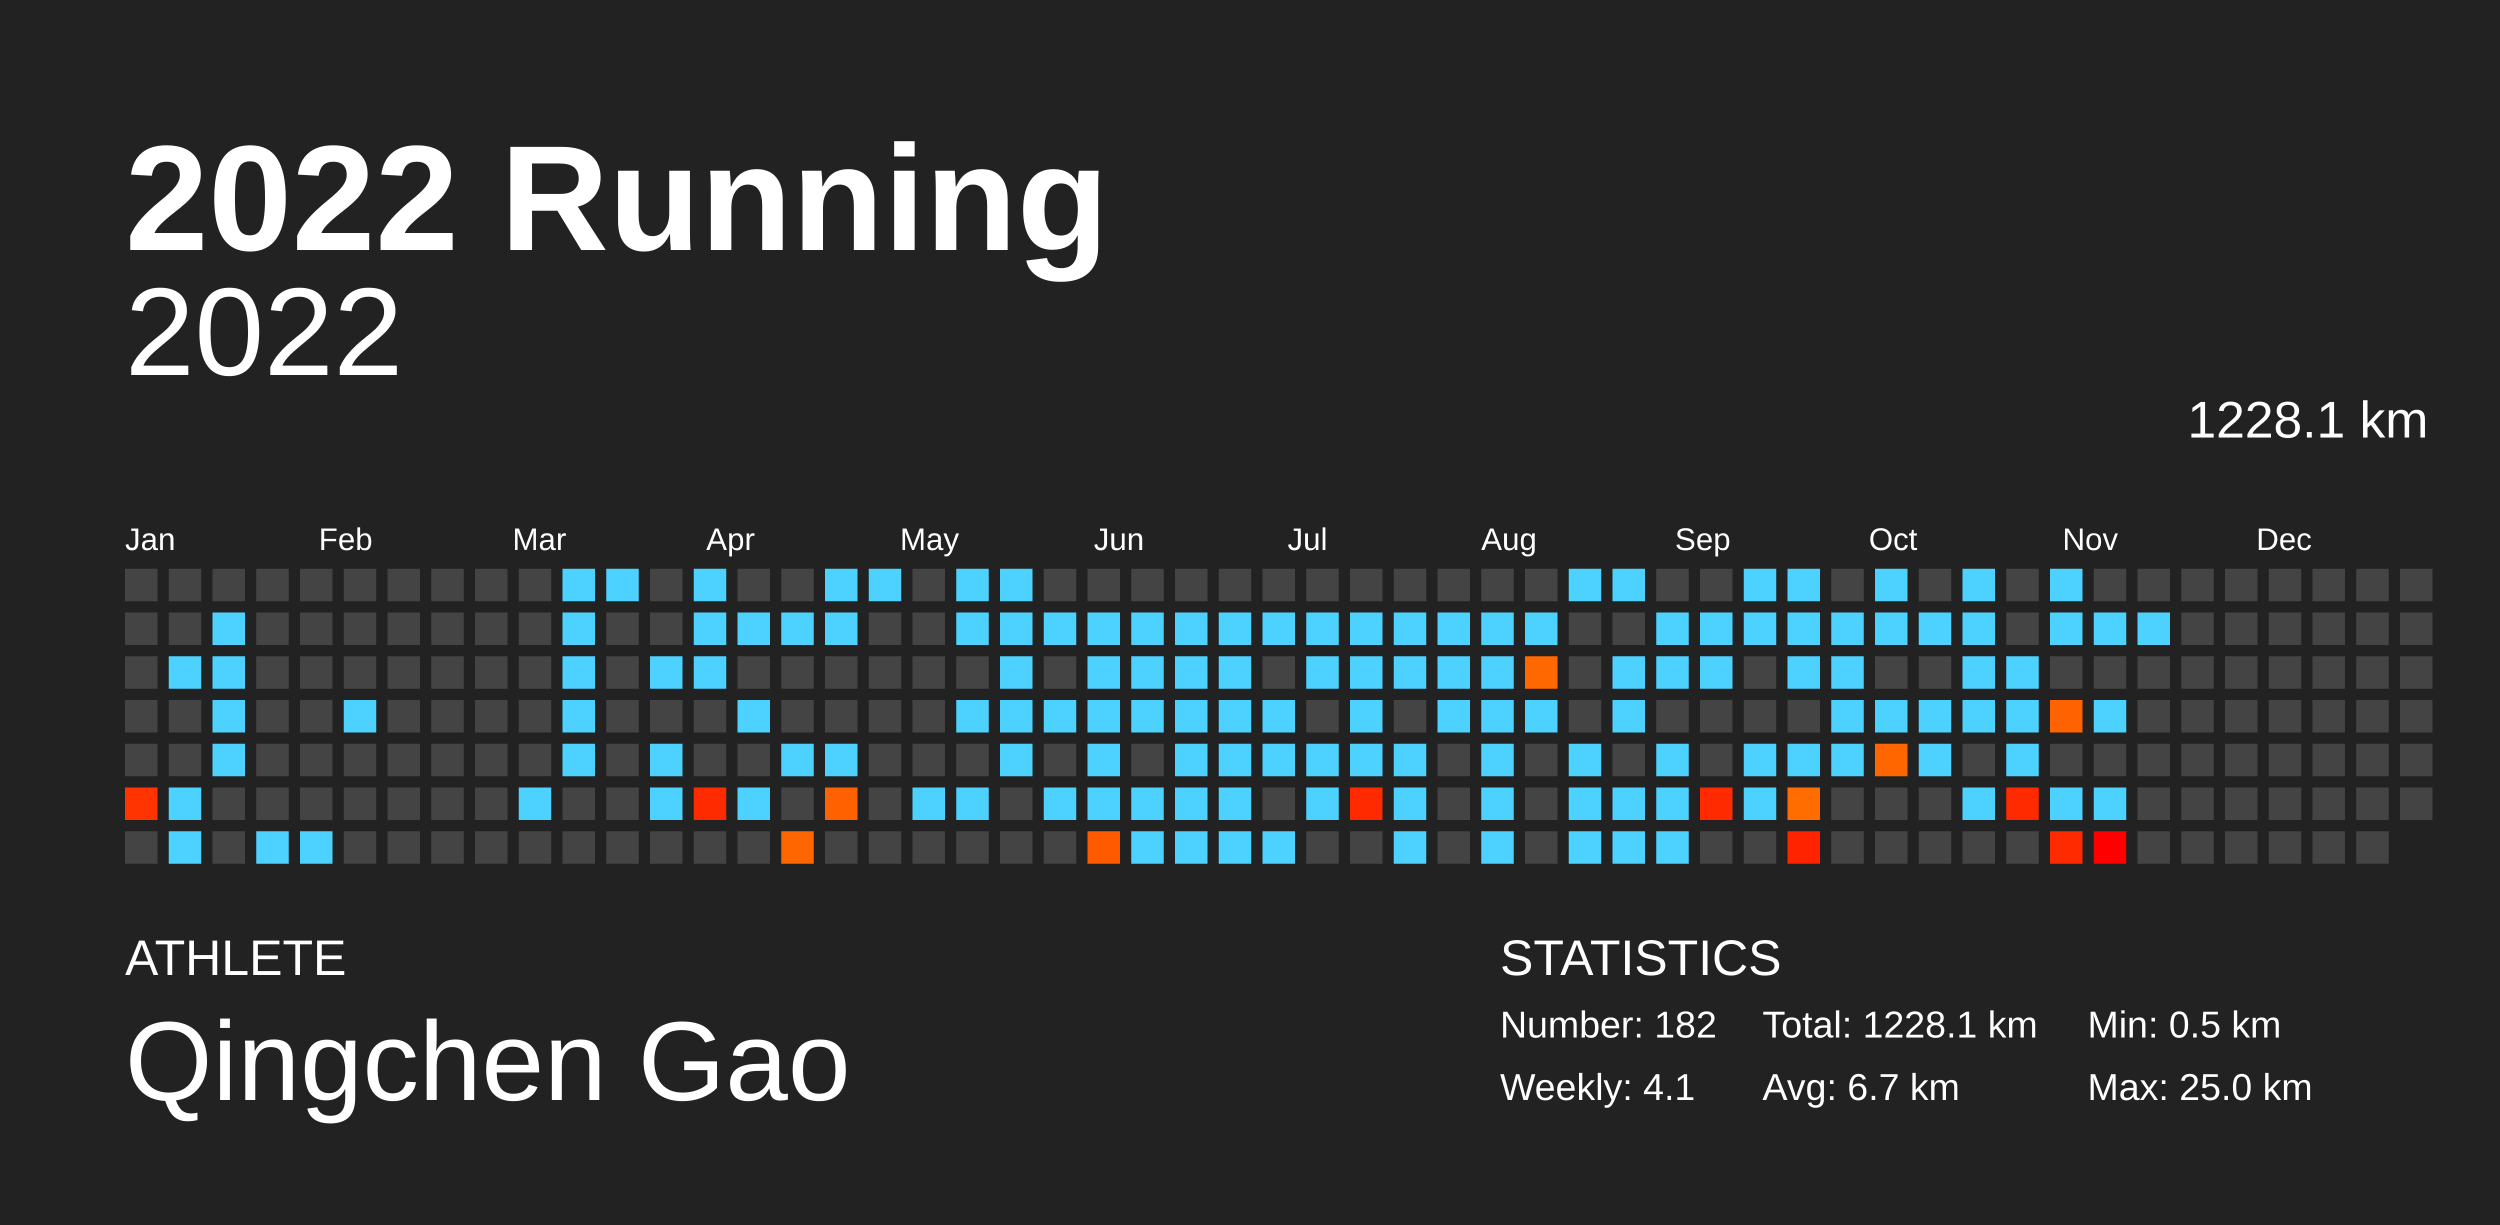
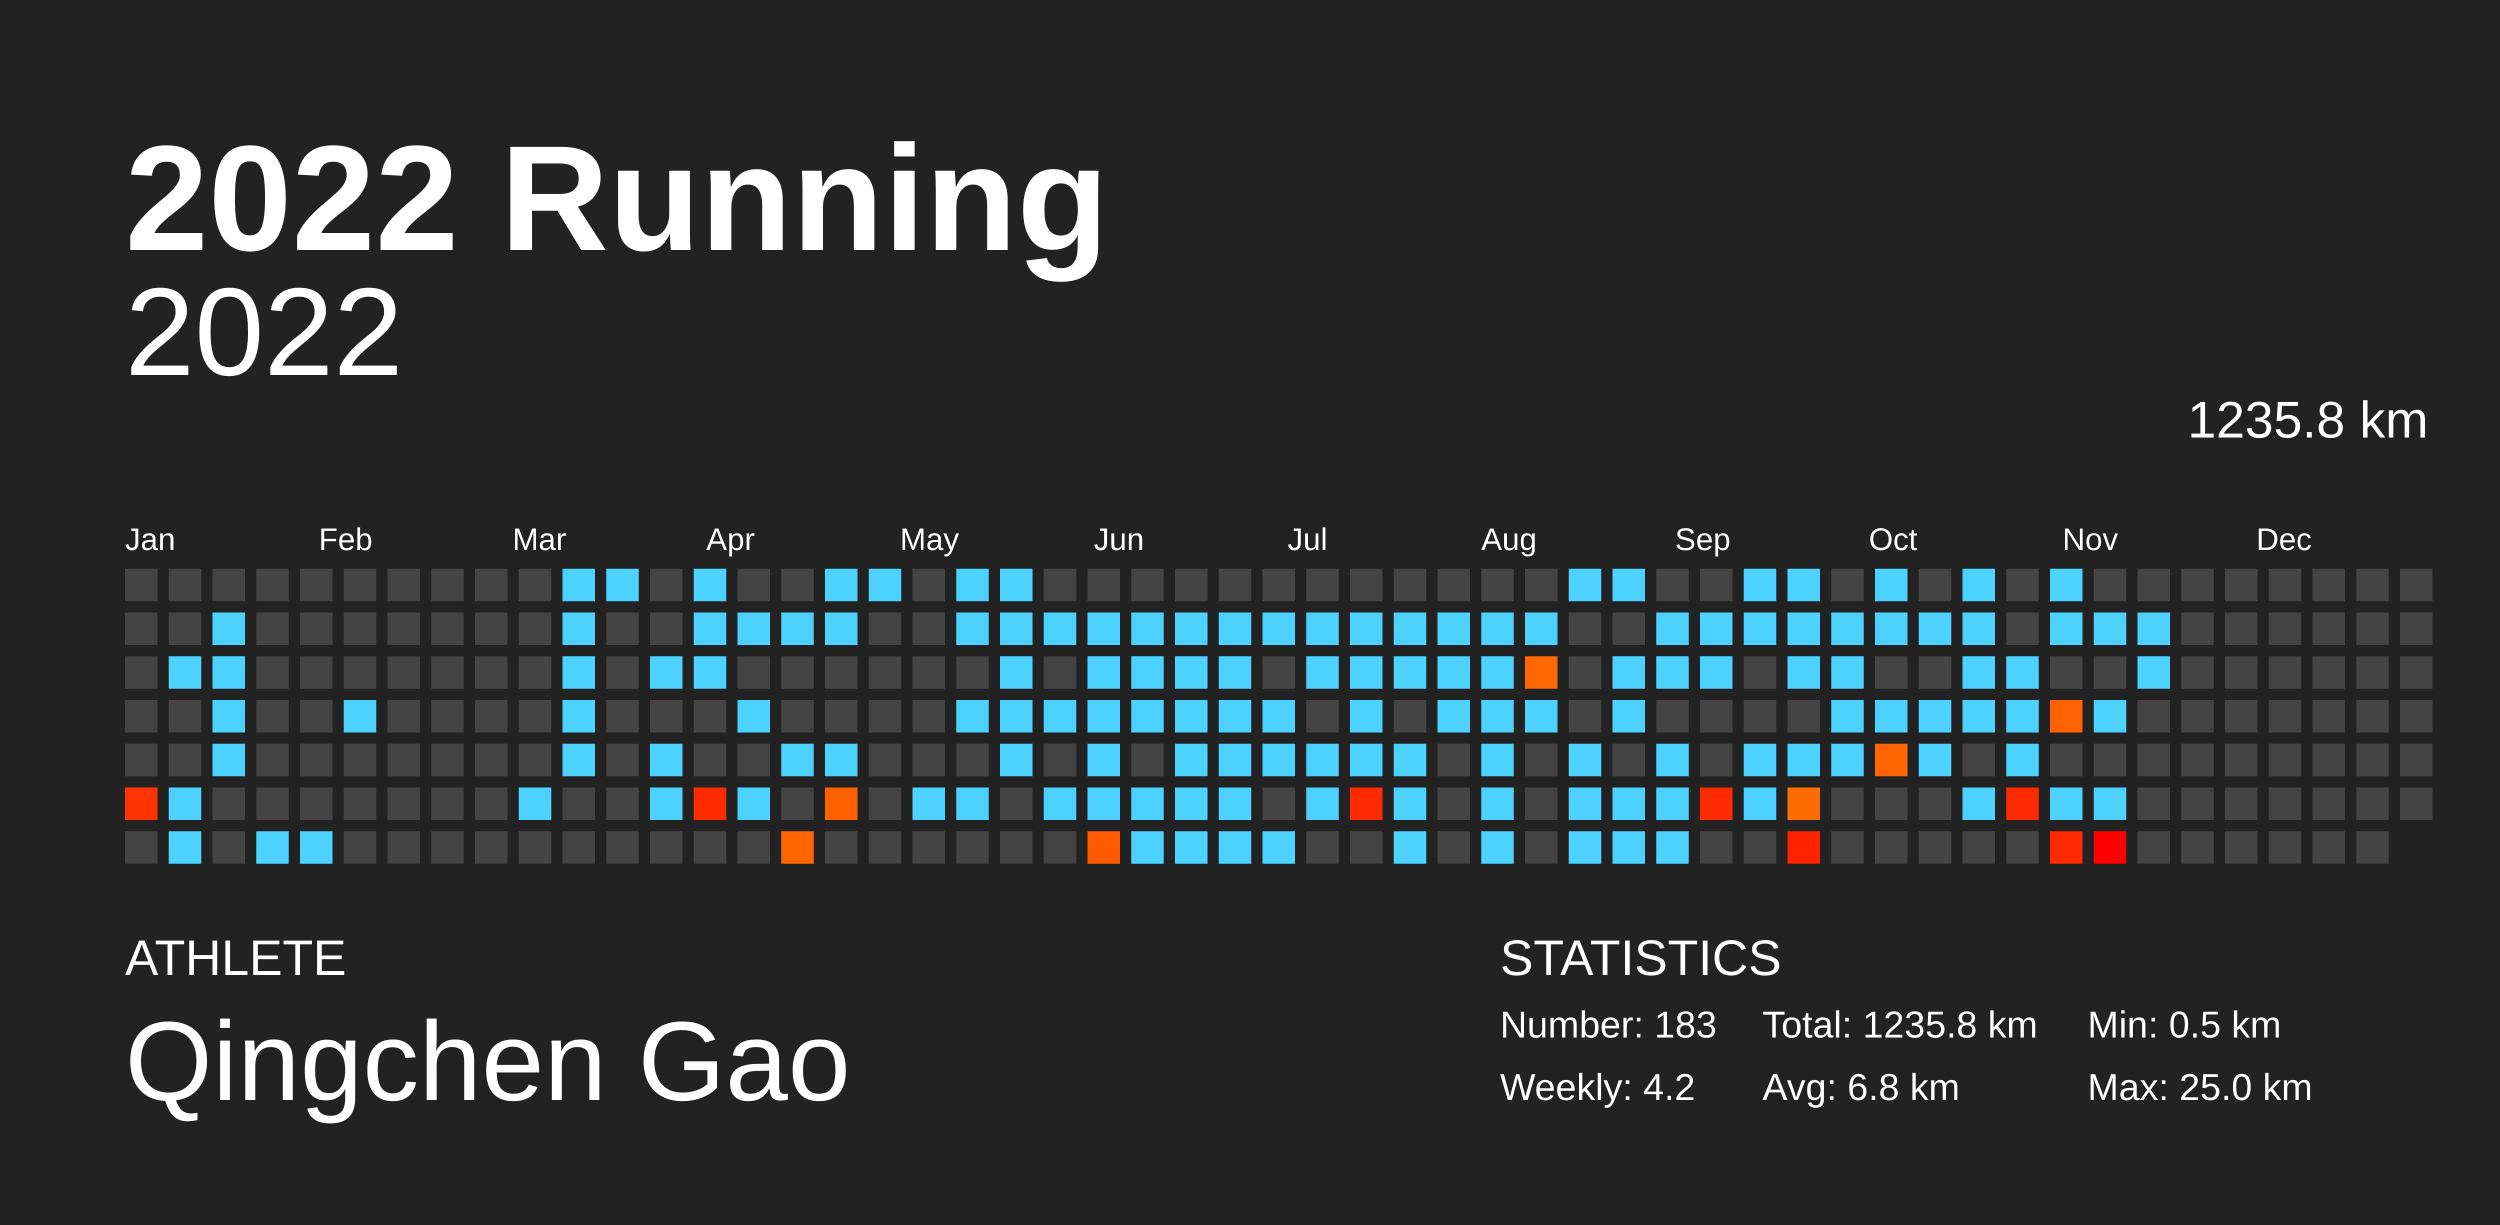
<svg xmlns="http://www.w3.org/2000/svg" baseProfile="full" height="98mm" version="1.1" viewBox="0,0,200,98" width="200mm">
  <defs />
  <rect fill="#222222" height="98" width="200" x="0" y="0" />
  <text fill="#FFFFFF" style="font-size:12px; font-family:Arial; font-weight:bold;" x="10" y="20">2022 Running</text>
  <text fill="#FFFFFF" style="font-size:4px; font-family:Arial" x="10" y="78">ATHLETE</text>
  <text fill="#FFFFFF" style="font-size:9px; font-family:Arial" x="10" y="88">Qingchen Gao</text>
  <text fill="#FFFFFF" style="font-size:4px; font-family:Arial" x="120" y="78">STATISTICS</text>
-   <text fill="#FFFFFF" style="font-size:3px; font-family:Arial" x="120" y="83">Number: 182</text>
-   <text fill="#FFFFFF" style="font-size:3px; font-family:Arial" x="120" y="88">Weekly: 4.1</text>
-   <text fill="#FFFFFF" style="font-size:3px; font-family:Arial" x="141" y="83">Total: 1228.1 km</text>
-   <text fill="#FFFFFF" style="font-size:3px; font-family:Arial" x="141" y="88">Avg: 6.7 km</text>
+   <text fill="#FFFFFF" style="font-size:3px; font-family:Arial" x="120" y="83">Number: 183</text>
+   <text fill="#FFFFFF" style="font-size:3px; font-family:Arial" x="120" y="88">Weekly: 4.2</text>
+   <text fill="#FFFFFF" style="font-size:3px; font-family:Arial" x="141" y="83">Total: 1235.8 km</text>
+   <text fill="#FFFFFF" style="font-size:3px; font-family:Arial" x="141" y="88">Avg: 6.8 km</text>
  <text fill="#FFFFFF" style="font-size:3px; font-family:Arial" x="167" y="83">Min: 0.5 km</text>
  <text fill="#FFFFFF" style="font-size:3px; font-family:Arial" x="167" y="88">Max: 25.0 km</text>
  <text alignment-baseline="hanging" fill="#FFFFFF" style="font-size:10.0px; font-family:Arial;" x="10" y="30">2022</text>
-   <text alignment-baseline="hanging" fill="#FFFFFF" style="font-size:4.125px; font-family:Arial;" x="175" y="35">1228.1 km</text>
+   <text alignment-baseline="hanging" fill="#FFFFFF" style="font-size:4.125px; font-family:Arial;" x="175" y="35">1235.8 km</text>
  <text fill="#FFFFFF" style="font-size:2.5px; font-family:Arial" x="10.0" y="44">Jan</text>
  <text fill="#FFFFFF" style="font-size:2.5px; font-family:Arial" x="25.5" y="44">Feb</text>
  <text fill="#FFFFFF" style="font-size:2.5px; font-family:Arial" x="41.0" y="44">Mar</text>
  <text fill="#FFFFFF" style="font-size:2.5px; font-family:Arial" x="56.5" y="44">Apr</text>
  <text fill="#FFFFFF" style="font-size:2.5px; font-family:Arial" x="72.0" y="44">May</text>
  <text fill="#FFFFFF" style="font-size:2.5px; font-family:Arial" x="87.5" y="44">Jun</text>
  <text fill="#FFFFFF" style="font-size:2.5px; font-family:Arial" x="103.0" y="44">Jul</text>
  <text fill="#FFFFFF" style="font-size:2.5px; font-family:Arial" x="118.5" y="44">Aug</text>
  <text fill="#FFFFFF" style="font-size:2.5px; font-family:Arial" x="134.0" y="44">Sep</text>
  <text fill="#FFFFFF" style="font-size:2.5px; font-family:Arial" x="149.5" y="44">Oct</text>
  <text fill="#FFFFFF" style="font-size:2.5px; font-family:Arial" x="165.0" y="44">Nov</text>
  <text fill="#FFFFFF" style="font-size:2.5px; font-family:Arial" x="180.5" y="44">Dec</text>
  <rect fill="#444444" height="2.6" width="2.6" x="10.0" y="45.5" />
  <rect fill="#444444" height="2.6" width="2.6" x="10.0" y="49.0" />
  <rect fill="#444444" height="2.6" width="2.6" x="10.0" y="52.5" />
  <rect fill="#444444" height="2.6" width="2.6" x="10.0" y="56.0" />
  <rect fill="#444444" height="2.6" width="2.6" x="10.0" y="59.5" />
  <rect fill="#ff3400" height="2.6" width="2.6" x="10.0" y="63.0" />
  <rect fill="#444444" height="2.6" width="2.6" x="10.0" y="66.5" />
  <rect fill="#444444" height="2.6" width="2.6" x="13.5" y="45.5" />
  <rect fill="#444444" height="2.6" width="2.6" x="13.5" y="49.0" />
  <rect fill="#4dd2ff" height="2.6" width="2.6" x="13.5" y="52.5" />
  <rect fill="#444444" height="2.6" width="2.6" x="13.5" y="56.0" />
  <rect fill="#444444" height="2.6" width="2.6" x="13.5" y="59.5" />
  <rect fill="#4dd2ff" height="2.6" width="2.6" x="13.5" y="63.0" />
  <rect fill="#4dd2ff" height="2.6" width="2.6" x="13.5" y="66.5" />
  <rect fill="#444444" height="2.6" width="2.6" x="17.0" y="45.5" />
  <rect fill="#4dd2ff" height="2.6" width="2.6" x="17.0" y="49.0" />
  <rect fill="#4dd2ff" height="2.6" width="2.6" x="17.0" y="52.5" />
  <rect fill="#4dd2ff" height="2.6" width="2.6" x="17.0" y="56.0" />
  <rect fill="#4dd2ff" height="2.6" width="2.6" x="17.0" y="59.5" />
  <rect fill="#444444" height="2.6" width="2.6" x="17.0" y="63.0" />
  <rect fill="#444444" height="2.6" width="2.6" x="17.0" y="66.5" />
  <rect fill="#444444" height="2.6" width="2.6" x="20.5" y="45.5" />
  <rect fill="#444444" height="2.6" width="2.6" x="20.5" y="49.0" />
  <rect fill="#444444" height="2.6" width="2.6" x="20.5" y="52.5" />
  <rect fill="#444444" height="2.6" width="2.6" x="20.5" y="56.0" />
  <rect fill="#444444" height="2.6" width="2.6" x="20.5" y="59.5" />
  <rect fill="#444444" height="2.6" width="2.6" x="20.5" y="63.0" />
  <rect fill="#4dd2ff" height="2.6" width="2.6" x="20.5" y="66.5" />
  <rect fill="#444444" height="2.6" width="2.6" x="24.0" y="45.5" />
  <rect fill="#444444" height="2.6" width="2.6" x="24.0" y="49.0" />
  <rect fill="#444444" height="2.6" width="2.6" x="24.0" y="52.5" />
  <rect fill="#444444" height="2.6" width="2.6" x="24.0" y="56.0" />
  <rect fill="#444444" height="2.6" width="2.6" x="24.0" y="59.5" />
  <rect fill="#444444" height="2.6" width="2.6" x="24.0" y="63.0" />
  <rect fill="#4dd2ff" height="2.6" width="2.6" x="24.0" y="66.5" />
  <rect fill="#444444" height="2.6" width="2.6" x="27.5" y="45.5" />
  <rect fill="#444444" height="2.6" width="2.6" x="27.5" y="49.0" />
  <rect fill="#444444" height="2.6" width="2.6" x="27.5" y="52.5" />
  <rect fill="#4dd2ff" height="2.6" width="2.6" x="27.5" y="56.0" />
  <rect fill="#444444" height="2.6" width="2.6" x="27.5" y="59.5" />
  <rect fill="#444444" height="2.6" width="2.6" x="27.5" y="63.0" />
  <rect fill="#444444" height="2.6" width="2.6" x="27.5" y="66.5" />
  <rect fill="#444444" height="2.6" width="2.6" x="31.0" y="45.5" />
  <rect fill="#444444" height="2.6" width="2.6" x="31.0" y="49.0" />
  <rect fill="#444444" height="2.6" width="2.6" x="31.0" y="52.5" />
  <rect fill="#444444" height="2.6" width="2.6" x="31.0" y="56.0" />
  <rect fill="#444444" height="2.6" width="2.6" x="31.0" y="59.5" />
  <rect fill="#444444" height="2.6" width="2.6" x="31.0" y="63.0" />
  <rect fill="#444444" height="2.6" width="2.6" x="31.0" y="66.5" />
  <rect fill="#444444" height="2.6" width="2.6" x="34.5" y="45.5" />
  <rect fill="#444444" height="2.6" width="2.6" x="34.5" y="49.0" />
  <rect fill="#444444" height="2.6" width="2.6" x="34.5" y="52.5" />
  <rect fill="#444444" height="2.6" width="2.6" x="34.5" y="56.0" />
  <rect fill="#444444" height="2.6" width="2.6" x="34.5" y="59.5" />
  <rect fill="#444444" height="2.6" width="2.6" x="34.5" y="63.0" />
  <rect fill="#444444" height="2.6" width="2.6" x="34.5" y="66.5" />
  <rect fill="#444444" height="2.6" width="2.6" x="38.0" y="45.5" />
  <rect fill="#444444" height="2.6" width="2.6" x="38.0" y="49.0" />
  <rect fill="#444444" height="2.6" width="2.6" x="38.0" y="52.5" />
  <rect fill="#444444" height="2.6" width="2.6" x="38.0" y="56.0" />
  <rect fill="#444444" height="2.6" width="2.6" x="38.0" y="59.5" />
  <rect fill="#444444" height="2.6" width="2.6" x="38.0" y="63.0" />
  <rect fill="#444444" height="2.6" width="2.6" x="38.0" y="66.5" />
  <rect fill="#444444" height="2.6" width="2.6" x="41.5" y="45.5" />
  <rect fill="#444444" height="2.6" width="2.6" x="41.5" y="49.0" />
  <rect fill="#444444" height="2.6" width="2.6" x="41.5" y="52.5" />
  <rect fill="#444444" height="2.6" width="2.6" x="41.5" y="56.0" />
  <rect fill="#444444" height="2.6" width="2.6" x="41.5" y="59.5" />
  <rect fill="#4dd2ff" height="2.6" width="2.6" x="41.5" y="63.0" />
  <rect fill="#444444" height="2.6" width="2.6" x="41.5" y="66.5" />
  <rect fill="#4dd2ff" height="2.6" width="2.6" x="45.0" y="45.5" />
  <rect fill="#4dd2ff" height="2.6" width="2.6" x="45.0" y="49.0" />
  <rect fill="#4dd2ff" height="2.6" width="2.6" x="45.0" y="52.5" />
  <rect fill="#4dd2ff" height="2.6" width="2.6" x="45.0" y="56.0" />
  <rect fill="#4dd2ff" height="2.6" width="2.6" x="45.0" y="59.5" />
  <rect fill="#444444" height="2.6" width="2.6" x="45.0" y="63.0" />
  <rect fill="#444444" height="2.6" width="2.6" x="45.0" y="66.5" />
  <rect fill="#4dd2ff" height="2.6" width="2.6" x="48.5" y="45.5" />
  <rect fill="#444444" height="2.6" width="2.6" x="48.5" y="49.0" />
  <rect fill="#444444" height="2.6" width="2.6" x="48.5" y="52.5" />
  <rect fill="#444444" height="2.6" width="2.6" x="48.5" y="56.0" />
  <rect fill="#444444" height="2.6" width="2.6" x="48.5" y="59.5" />
  <rect fill="#444444" height="2.6" width="2.6" x="48.5" y="63.0" />
  <rect fill="#444444" height="2.6" width="2.6" x="48.5" y="66.5" />
  <rect fill="#444444" height="2.6" width="2.6" x="52.0" y="45.5" />
  <rect fill="#444444" height="2.6" width="2.6" x="52.0" y="49.0" />
  <rect fill="#4dd2ff" height="2.6" width="2.6" x="52.0" y="52.5" />
  <rect fill="#444444" height="2.6" width="2.6" x="52.0" y="56.0" />
  <rect fill="#4dd2ff" height="2.6" width="2.6" x="52.0" y="59.5" />
  <rect fill="#4dd2ff" height="2.6" width="2.6" x="52.0" y="63.0" />
  <rect fill="#444444" height="2.6" width="2.6" x="52.0" y="66.5" />
  <rect fill="#4dd2ff" height="2.6" width="2.6" x="55.5" y="45.5" />
  <rect fill="#4dd2ff" height="2.6" width="2.6" x="55.5" y="49.0" />
  <rect fill="#4dd2ff" height="2.6" width="2.6" x="55.5" y="52.5" />
  <rect fill="#444444" height="2.6" width="2.6" x="55.5" y="56.0" />
  <rect fill="#444444" height="2.6" width="2.6" x="55.5" y="59.5" />
  <rect fill="#ff2b00" height="2.6" width="2.6" x="55.5" y="63.0" />
  <rect fill="#444444" height="2.6" width="2.6" x="55.5" y="66.5" />
  <rect fill="#444444" height="2.6" width="2.6" x="59.0" y="45.5" />
  <rect fill="#4dd2ff" height="2.6" width="2.6" x="59.0" y="49.0" />
  <rect fill="#444444" height="2.6" width="2.6" x="59.0" y="52.5" />
  <rect fill="#4dd2ff" height="2.6" width="2.6" x="59.0" y="56.0" />
  <rect fill="#444444" height="2.6" width="2.6" x="59.0" y="59.5" />
  <rect fill="#4dd2ff" height="2.6" width="2.6" x="59.0" y="63.0" />
  <rect fill="#444444" height="2.6" width="2.6" x="59.0" y="66.5" />
  <rect fill="#444444" height="2.6" width="2.6" x="62.5" y="45.5" />
  <rect fill="#4dd2ff" height="2.6" width="2.6" x="62.5" y="49.0" />
  <rect fill="#444444" height="2.6" width="2.6" x="62.5" y="52.5" />
  <rect fill="#444444" height="2.6" width="2.6" x="62.5" y="56.0" />
  <rect fill="#4dd2ff" height="2.6" width="2.6" x="62.5" y="59.5" />
  <rect fill="#444444" height="2.6" width="2.6" x="62.5" y="63.0" />
  <rect fill="#ff6600" height="2.6" width="2.6" x="62.5" y="66.5" />
  <rect fill="#4dd2ff" height="2.6" width="2.6" x="66.0" y="45.5" />
  <rect fill="#4dd2ff" height="2.6" width="2.6" x="66.0" y="49.0" />
  <rect fill="#444444" height="2.6" width="2.6" x="66.0" y="52.5" />
  <rect fill="#444444" height="2.6" width="2.6" x="66.0" y="56.0" />
  <rect fill="#4dd2ff" height="2.6" width="2.6" x="66.0" y="59.5" />
  <rect fill="#ff6100" height="2.6" width="2.6" x="66.0" y="63.0" />
  <rect fill="#444444" height="2.6" width="2.6" x="66.0" y="66.5" />
  <rect fill="#4dd2ff" height="2.6" width="2.6" x="69.5" y="45.5" />
  <rect fill="#444444" height="2.6" width="2.6" x="69.5" y="49.0" />
  <rect fill="#444444" height="2.6" width="2.6" x="69.5" y="52.5" />
  <rect fill="#444444" height="2.6" width="2.6" x="69.5" y="56.0" />
  <rect fill="#444444" height="2.6" width="2.6" x="69.5" y="59.5" />
  <rect fill="#444444" height="2.6" width="2.6" x="69.5" y="63.0" />
  <rect fill="#444444" height="2.6" width="2.6" x="69.5" y="66.5" />
  <rect fill="#444444" height="2.6" width="2.6" x="73.0" y="45.5" />
  <rect fill="#444444" height="2.6" width="2.6" x="73.0" y="49.0" />
  <rect fill="#444444" height="2.6" width="2.6" x="73.0" y="52.5" />
  <rect fill="#444444" height="2.6" width="2.6" x="73.0" y="56.0" />
  <rect fill="#444444" height="2.6" width="2.6" x="73.0" y="59.5" />
  <rect fill="#4dd2ff" height="2.6" width="2.6" x="73.0" y="63.0" />
  <rect fill="#444444" height="2.6" width="2.6" x="73.0" y="66.5" />
  <rect fill="#4dd2ff" height="2.6" width="2.6" x="76.5" y="45.5" />
  <rect fill="#4dd2ff" height="2.6" width="2.6" x="76.5" y="49.0" />
  <rect fill="#444444" height="2.6" width="2.6" x="76.5" y="52.5" />
  <rect fill="#4dd2ff" height="2.6" width="2.6" x="76.5" y="56.0" />
  <rect fill="#444444" height="2.6" width="2.6" x="76.5" y="59.5" />
  <rect fill="#4dd2ff" height="2.6" width="2.6" x="76.5" y="63.0" />
  <rect fill="#444444" height="2.6" width="2.6" x="76.5" y="66.5" />
  <rect fill="#4dd2ff" height="2.6" width="2.6" x="80.0" y="45.5" />
  <rect fill="#4dd2ff" height="2.6" width="2.6" x="80.0" y="49.0" />
  <rect fill="#4dd2ff" height="2.6" width="2.6" x="80.0" y="52.5" />
  <rect fill="#4dd2ff" height="2.6" width="2.6" x="80.0" y="56.0" />
  <rect fill="#4dd2ff" height="2.6" width="2.6" x="80.0" y="59.5" />
  <rect fill="#444444" height="2.6" width="2.6" x="80.0" y="63.0" />
  <rect fill="#444444" height="2.6" width="2.6" x="80.0" y="66.5" />
  <rect fill="#444444" height="2.6" width="2.6" x="83.5" y="45.5" />
  <rect fill="#4dd2ff" height="2.6" width="2.6" x="83.5" y="49.0" />
  <rect fill="#444444" height="2.6" width="2.6" x="83.5" y="52.5" />
  <rect fill="#4dd2ff" height="2.6" width="2.6" x="83.5" y="56.0" />
  <rect fill="#444444" height="2.6" width="2.6" x="83.5" y="59.5" />
  <rect fill="#4dd2ff" height="2.6" width="2.6" x="83.5" y="63.0" />
  <rect fill="#444444" height="2.6" width="2.6" x="83.5" y="66.5" />
  <rect fill="#444444" height="2.6" width="2.6" x="87.0" y="45.5" />
  <rect fill="#4dd2ff" height="2.6" width="2.6" x="87.0" y="49.0" />
  <rect fill="#4dd2ff" height="2.6" width="2.6" x="87.0" y="52.5" />
  <rect fill="#4dd2ff" height="2.6" width="2.6" x="87.0" y="56.0" />
  <rect fill="#4dd2ff" height="2.6" width="2.6" x="87.0" y="59.5" />
  <rect fill="#4dd2ff" height="2.6" width="2.6" x="87.0" y="63.0" />
  <rect fill="#ff5a00" height="2.6" width="2.6" x="87.0" y="66.5" />
  <rect fill="#444444" height="2.6" width="2.6" x="90.5" y="45.5" />
  <rect fill="#4dd2ff" height="2.6" width="2.6" x="90.5" y="49.0" />
  <rect fill="#4dd2ff" height="2.6" width="2.6" x="90.5" y="52.5" />
  <rect fill="#4dd2ff" height="2.6" width="2.6" x="90.5" y="56.0" />
  <rect fill="#444444" height="2.6" width="2.6" x="90.5" y="59.5" />
  <rect fill="#4dd2ff" height="2.6" width="2.6" x="90.5" y="63.0" />
  <rect fill="#4dd2ff" height="2.6" width="2.6" x="90.5" y="66.5" />
  <rect fill="#444444" height="2.6" width="2.6" x="94.0" y="45.5" />
  <rect fill="#4dd2ff" height="2.6" width="2.6" x="94.0" y="49.0" />
  <rect fill="#4dd2ff" height="2.6" width="2.6" x="94.0" y="52.5" />
  <rect fill="#4dd2ff" height="2.6" width="2.6" x="94.0" y="56.0" />
  <rect fill="#4dd2ff" height="2.6" width="2.6" x="94.0" y="59.5" />
  <rect fill="#4dd2ff" height="2.6" width="2.6" x="94.0" y="63.0" />
  <rect fill="#4dd2ff" height="2.6" width="2.6" x="94.0" y="66.5" />
  <rect fill="#444444" height="2.6" width="2.6" x="97.5" y="45.5" />
  <rect fill="#4dd2ff" height="2.6" width="2.6" x="97.5" y="49.0" />
  <rect fill="#4dd2ff" height="2.6" width="2.6" x="97.5" y="52.5" />
  <rect fill="#4dd2ff" height="2.6" width="2.6" x="97.5" y="56.0" />
  <rect fill="#4dd2ff" height="2.6" width="2.6" x="97.5" y="59.5" />
  <rect fill="#4dd2ff" height="2.6" width="2.6" x="97.5" y="63.0" />
  <rect fill="#4dd2ff" height="2.6" width="2.6" x="97.5" y="66.5" />
  <rect fill="#444444" height="2.6" width="2.6" x="101.0" y="45.5" />
  <rect fill="#4dd2ff" height="2.6" width="2.6" x="101.0" y="49.0" />
  <rect fill="#444444" height="2.6" width="2.6" x="101.0" y="52.5" />
  <rect fill="#4dd2ff" height="2.6" width="2.6" x="101.0" y="56.0" />
  <rect fill="#4dd2ff" height="2.6" width="2.6" x="101.0" y="59.5" />
  <rect fill="#444444" height="2.6" width="2.6" x="101.0" y="63.0" />
  <rect fill="#4dd2ff" height="2.6" width="2.6" x="101.0" y="66.5" />
  <rect fill="#444444" height="2.6" width="2.6" x="104.5" y="45.5" />
  <rect fill="#4dd2ff" height="2.6" width="2.6" x="104.5" y="49.0" />
  <rect fill="#4dd2ff" height="2.6" width="2.6" x="104.5" y="52.5" />
  <rect fill="#444444" height="2.6" width="2.6" x="104.5" y="56.0" />
  <rect fill="#4dd2ff" height="2.6" width="2.6" x="104.5" y="59.5" />
  <rect fill="#4dd2ff" height="2.6" width="2.6" x="104.5" y="63.0" />
  <rect fill="#444444" height="2.6" width="2.6" x="104.5" y="66.5" />
  <rect fill="#444444" height="2.6" width="2.6" x="108.0" y="45.5" />
  <rect fill="#4dd2ff" height="2.6" width="2.6" x="108.0" y="49.0" />
  <rect fill="#4dd2ff" height="2.6" width="2.6" x="108.0" y="52.5" />
  <rect fill="#4dd2ff" height="2.6" width="2.6" x="108.0" y="56.0" />
  <rect fill="#4dd2ff" height="2.6" width="2.6" x="108.0" y="59.5" />
  <rect fill="#ff2a00" height="2.6" width="2.6" x="108.0" y="63.0" />
  <rect fill="#444444" height="2.6" width="2.6" x="108.0" y="66.5" />
  <rect fill="#444444" height="2.6" width="2.6" x="111.5" y="45.5" />
  <rect fill="#4dd2ff" height="2.6" width="2.6" x="111.5" y="49.0" />
  <rect fill="#4dd2ff" height="2.6" width="2.6" x="111.5" y="52.5" />
  <rect fill="#444444" height="2.6" width="2.6" x="111.5" y="56.0" />
  <rect fill="#4dd2ff" height="2.6" width="2.6" x="111.5" y="59.5" />
  <rect fill="#4dd2ff" height="2.6" width="2.6" x="111.5" y="63.0" />
  <rect fill="#4dd2ff" height="2.6" width="2.6" x="111.5" y="66.5" />
  <rect fill="#444444" height="2.6" width="2.6" x="115.0" y="45.5" />
  <rect fill="#4dd2ff" height="2.6" width="2.6" x="115.0" y="49.0" />
  <rect fill="#4dd2ff" height="2.6" width="2.6" x="115.0" y="52.5" />
  <rect fill="#4dd2ff" height="2.6" width="2.6" x="115.0" y="56.0" />
  <rect fill="#444444" height="2.6" width="2.6" x="115.0" y="59.5" />
  <rect fill="#444444" height="2.6" width="2.6" x="115.0" y="63.0" />
  <rect fill="#444444" height="2.6" width="2.6" x="115.0" y="66.5" />
  <rect fill="#444444" height="2.6" width="2.6" x="118.5" y="45.5" />
  <rect fill="#4dd2ff" height="2.6" width="2.6" x="118.5" y="49.0" />
  <rect fill="#4dd2ff" height="2.6" width="2.6" x="118.5" y="52.5" />
  <rect fill="#4dd2ff" height="2.6" width="2.6" x="118.5" y="56.0" />
  <rect fill="#4dd2ff" height="2.6" width="2.6" x="118.5" y="59.5" />
  <rect fill="#4dd2ff" height="2.6" width="2.6" x="118.5" y="63.0" />
  <rect fill="#4dd2ff" height="2.6" width="2.6" x="118.5" y="66.5" />
  <rect fill="#444444" height="2.6" width="2.6" x="122.0" y="45.5" />
  <rect fill="#4dd2ff" height="2.6" width="2.6" x="122.0" y="49.0" />
  <rect fill="#ff6700" height="2.6" width="2.6" x="122.0" y="52.5" />
  <rect fill="#4dd2ff" height="2.6" width="2.6" x="122.0" y="56.0" />
  <rect fill="#444444" height="2.6" width="2.6" x="122.0" y="59.5" />
  <rect fill="#444444" height="2.6" width="2.6" x="122.0" y="63.0" />
  <rect fill="#444444" height="2.6" width="2.6" x="122.0" y="66.5" />
  <rect fill="#4dd2ff" height="2.6" width="2.6" x="125.5" y="45.5" />
  <rect fill="#444444" height="2.6" width="2.6" x="125.5" y="49.0" />
  <rect fill="#444444" height="2.6" width="2.6" x="125.5" y="52.5" />
  <rect fill="#444444" height="2.6" width="2.6" x="125.5" y="56.0" />
  <rect fill="#4dd2ff" height="2.6" width="2.6" x="125.5" y="59.5" />
  <rect fill="#4dd2ff" height="2.6" width="2.6" x="125.5" y="63.0" />
  <rect fill="#4dd2ff" height="2.6" width="2.6" x="125.5" y="66.5" />
  <rect fill="#4dd2ff" height="2.6" width="2.6" x="129.0" y="45.5" />
  <rect fill="#444444" height="2.6" width="2.6" x="129.0" y="49.0" />
  <rect fill="#4dd2ff" height="2.6" width="2.6" x="129.0" y="52.5" />
  <rect fill="#4dd2ff" height="2.6" width="2.6" x="129.0" y="56.0" />
  <rect fill="#444444" height="2.6" width="2.6" x="129.0" y="59.5" />
  <rect fill="#4dd2ff" height="2.6" width="2.6" x="129.0" y="63.0" />
  <rect fill="#4dd2ff" height="2.6" width="2.6" x="129.0" y="66.5" />
  <rect fill="#444444" height="2.6" width="2.6" x="132.5" y="45.5" />
  <rect fill="#4dd2ff" height="2.6" width="2.6" x="132.5" y="49.0" />
  <rect fill="#4dd2ff" height="2.6" width="2.6" x="132.5" y="52.5" />
  <rect fill="#444444" height="2.6" width="2.6" x="132.5" y="56.0" />
  <rect fill="#4dd2ff" height="2.6" width="2.6" x="132.5" y="59.5" />
  <rect fill="#4dd2ff" height="2.6" width="2.6" x="132.5" y="63.0" />
  <rect fill="#4dd2ff" height="2.6" width="2.6" x="132.5" y="66.5" />
  <rect fill="#444444" height="2.6" width="2.6" x="136.0" y="45.5" />
  <rect fill="#4dd2ff" height="2.6" width="2.6" x="136.0" y="49.0" />
  <rect fill="#4dd2ff" height="2.6" width="2.6" x="136.0" y="52.5" />
  <rect fill="#444444" height="2.6" width="2.6" x="136.0" y="56.0" />
  <rect fill="#444444" height="2.6" width="2.6" x="136.0" y="59.5" />
  <rect fill="#ff2a00" height="2.6" width="2.6" x="136.0" y="63.0" />
  <rect fill="#444444" height="2.6" width="2.6" x="136.0" y="66.5" />
  <rect fill="#4dd2ff" height="2.6" width="2.6" x="139.5" y="45.5" />
  <rect fill="#4dd2ff" height="2.6" width="2.6" x="139.5" y="49.0" />
  <rect fill="#444444" height="2.6" width="2.6" x="139.5" y="52.5" />
  <rect fill="#444444" height="2.6" width="2.6" x="139.5" y="56.0" />
  <rect fill="#4dd2ff" height="2.6" width="2.6" x="139.5" y="59.5" />
  <rect fill="#4dd2ff" height="2.6" width="2.6" x="139.5" y="63.0" />
  <rect fill="#444444" height="2.6" width="2.6" x="139.5" y="66.5" />
  <rect fill="#4dd2ff" height="2.6" width="2.6" x="143.0" y="45.5" />
  <rect fill="#4dd2ff" height="2.6" width="2.6" x="143.0" y="49.0" />
  <rect fill="#4dd2ff" height="2.6" width="2.6" x="143.0" y="52.5" />
  <rect fill="#444444" height="2.6" width="2.6" x="143.0" y="56.0" />
  <rect fill="#4dd2ff" height="2.6" width="2.6" x="143.0" y="59.5" />
  <rect fill="#ff6c00" height="2.6" width="2.6" x="143.0" y="63.0" />
  <rect fill="#ff2300" height="2.6" width="2.6" x="143.0" y="66.5" />
  <rect fill="#444444" height="2.6" width="2.6" x="146.5" y="45.5" />
  <rect fill="#4dd2ff" height="2.6" width="2.6" x="146.5" y="49.0" />
  <rect fill="#4dd2ff" height="2.6" width="2.6" x="146.5" y="52.5" />
  <rect fill="#4dd2ff" height="2.6" width="2.6" x="146.5" y="56.0" />
  <rect fill="#4dd2ff" height="2.6" width="2.6" x="146.5" y="59.5" />
  <rect fill="#444444" height="2.6" width="2.6" x="146.5" y="63.0" />
  <rect fill="#444444" height="2.6" width="2.6" x="146.5" y="66.5" />
  <rect fill="#4dd2ff" height="2.6" width="2.6" x="150.0" y="45.5" />
  <rect fill="#4dd2ff" height="2.6" width="2.6" x="150.0" y="49.0" />
  <rect fill="#444444" height="2.6" width="2.6" x="150.0" y="52.5" />
  <rect fill="#4dd2ff" height="2.6" width="2.6" x="150.0" y="56.0" />
  <rect fill="#ff6600" height="2.6" width="2.6" x="150.0" y="59.5" />
  <rect fill="#444444" height="2.6" width="2.6" x="150.0" y="63.0" />
  <rect fill="#444444" height="2.6" width="2.6" x="150.0" y="66.5" />
  <rect fill="#444444" height="2.6" width="2.6" x="153.5" y="45.5" />
  <rect fill="#4dd2ff" height="2.6" width="2.6" x="153.5" y="49.0" />
  <rect fill="#444444" height="2.6" width="2.6" x="153.5" y="52.5" />
  <rect fill="#4dd2ff" height="2.6" width="2.6" x="153.5" y="56.0" />
  <rect fill="#4dd2ff" height="2.6" width="2.6" x="153.5" y="59.5" />
  <rect fill="#444444" height="2.6" width="2.6" x="153.5" y="63.0" />
  <rect fill="#444444" height="2.6" width="2.6" x="153.5" y="66.5" />
  <rect fill="#4dd2ff" height="2.6" width="2.6" x="157.0" y="45.5" />
  <rect fill="#4dd2ff" height="2.6" width="2.6" x="157.0" y="49.0" />
  <rect fill="#4dd2ff" height="2.6" width="2.6" x="157.0" y="52.5" />
  <rect fill="#4dd2ff" height="2.6" width="2.6" x="157.0" y="56.0" />
  <rect fill="#444444" height="2.6" width="2.6" x="157.0" y="59.5" />
  <rect fill="#4dd2ff" height="2.6" width="2.6" x="157.0" y="63.0" />
  <rect fill="#444444" height="2.6" width="2.6" x="157.0" y="66.5" />
  <rect fill="#444444" height="2.6" width="2.6" x="160.5" y="45.5" />
  <rect fill="#444444" height="2.6" width="2.6" x="160.5" y="49.0" />
  <rect fill="#4dd2ff" height="2.6" width="2.6" x="160.5" y="52.5" />
  <rect fill="#4dd2ff" height="2.6" width="2.6" x="160.5" y="56.0" />
  <rect fill="#4dd2ff" height="2.6" width="2.6" x="160.5" y="59.5" />
  <rect fill="#ff2a00" height="2.6" width="2.6" x="160.5" y="63.0" />
  <rect fill="#444444" height="2.6" width="2.6" x="160.5" y="66.5" />
  <rect fill="#4dd2ff" height="2.6" width="2.6" x="164.0" y="45.5" />
  <rect fill="#4dd2ff" height="2.6" width="2.6" x="164.0" y="49.0" />
  <rect fill="#444444" height="2.6" width="2.6" x="164.0" y="52.5" />
  <rect fill="#ff6200" height="2.6" width="2.6" x="164.0" y="56.0" />
  <rect fill="#444444" height="2.6" width="2.6" x="164.0" y="59.5" />
  <rect fill="#4dd2ff" height="2.6" width="2.6" x="164.0" y="63.0" />
  <rect fill="#ff2a00" height="2.6" width="2.6" x="164.0" y="66.5" />
  <rect fill="#444444" height="2.6" width="2.6" x="167.5" y="45.5" />
  <rect fill="#4dd2ff" height="2.6" width="2.6" x="167.5" y="49.0" />
  <rect fill="#444444" height="2.6" width="2.6" x="167.5" y="52.5" />
  <rect fill="#4dd2ff" height="2.6" width="2.6" x="167.5" y="56.0" />
  <rect fill="#444444" height="2.6" width="2.6" x="167.5" y="59.5" />
  <rect fill="#4dd2ff" height="2.6" width="2.6" x="167.5" y="63.0" />
  <rect fill="#ff0000" height="2.6" width="2.6" x="167.5" y="66.5" />
  <rect fill="#444444" height="2.6" width="2.6" x="171.0" y="45.5" />
  <rect fill="#4dd2ff" height="2.6" width="2.6" x="171.0" y="49.0" />
-   <rect fill="#444444" height="2.6" width="2.6" x="171.0" y="52.5" />
+   <rect fill="#4dd2ff" height="2.6" width="2.6" x="171.0" y="52.5" />
  <rect fill="#444444" height="2.6" width="2.6" x="171.0" y="56.0" />
  <rect fill="#444444" height="2.6" width="2.6" x="171.0" y="59.5" />
  <rect fill="#444444" height="2.6" width="2.6" x="171.0" y="63.0" />
  <rect fill="#444444" height="2.6" width="2.6" x="171.0" y="66.5" />
  <rect fill="#444444" height="2.6" width="2.6" x="174.5" y="45.5" />
  <rect fill="#444444" height="2.6" width="2.6" x="174.5" y="49.0" />
  <rect fill="#444444" height="2.6" width="2.6" x="174.5" y="52.5" />
  <rect fill="#444444" height="2.6" width="2.6" x="174.5" y="56.0" />
  <rect fill="#444444" height="2.6" width="2.6" x="174.5" y="59.5" />
  <rect fill="#444444" height="2.6" width="2.6" x="174.5" y="63.0" />
  <rect fill="#444444" height="2.6" width="2.6" x="174.5" y="66.5" />
  <rect fill="#444444" height="2.6" width="2.6" x="178.0" y="45.5" />
  <rect fill="#444444" height="2.6" width="2.6" x="178.0" y="49.0" />
  <rect fill="#444444" height="2.6" width="2.6" x="178.0" y="52.5" />
  <rect fill="#444444" height="2.6" width="2.6" x="178.0" y="56.0" />
  <rect fill="#444444" height="2.6" width="2.6" x="178.0" y="59.5" />
  <rect fill="#444444" height="2.6" width="2.6" x="178.0" y="63.0" />
  <rect fill="#444444" height="2.6" width="2.6" x="178.0" y="66.5" />
  <rect fill="#444444" height="2.6" width="2.6" x="181.5" y="45.5" />
  <rect fill="#444444" height="2.6" width="2.6" x="181.5" y="49.0" />
  <rect fill="#444444" height="2.6" width="2.6" x="181.5" y="52.5" />
  <rect fill="#444444" height="2.6" width="2.6" x="181.5" y="56.0" />
  <rect fill="#444444" height="2.6" width="2.6" x="181.5" y="59.5" />
  <rect fill="#444444" height="2.6" width="2.6" x="181.5" y="63.0" />
  <rect fill="#444444" height="2.6" width="2.6" x="181.5" y="66.5" />
  <rect fill="#444444" height="2.6" width="2.6" x="185.0" y="45.5" />
  <rect fill="#444444" height="2.6" width="2.6" x="185.0" y="49.0" />
  <rect fill="#444444" height="2.6" width="2.6" x="185.0" y="52.5" />
  <rect fill="#444444" height="2.6" width="2.6" x="185.0" y="56.0" />
  <rect fill="#444444" height="2.6" width="2.6" x="185.0" y="59.5" />
  <rect fill="#444444" height="2.6" width="2.6" x="185.0" y="63.0" />
  <rect fill="#444444" height="2.6" width="2.6" x="185.0" y="66.5" />
  <rect fill="#444444" height="2.6" width="2.6" x="188.5" y="45.5" />
  <rect fill="#444444" height="2.6" width="2.6" x="188.5" y="49.0" />
  <rect fill="#444444" height="2.6" width="2.6" x="188.5" y="52.5" />
  <rect fill="#444444" height="2.6" width="2.6" x="188.5" y="56.0" />
  <rect fill="#444444" height="2.6" width="2.6" x="188.5" y="59.5" />
  <rect fill="#444444" height="2.6" width="2.6" x="188.5" y="63.0" />
  <rect fill="#444444" height="2.6" width="2.6" x="188.5" y="66.5" />
  <rect fill="#444444" height="2.6" width="2.6" x="192.0" y="45.5" />
  <rect fill="#444444" height="2.6" width="2.6" x="192.0" y="49.0" />
  <rect fill="#444444" height="2.6" width="2.6" x="192.0" y="52.5" />
  <rect fill="#444444" height="2.6" width="2.6" x="192.0" y="56.0" />
  <rect fill="#444444" height="2.6" width="2.6" x="192.0" y="59.5" />
  <rect fill="#444444" height="2.6" width="2.6" x="192.0" y="63.0" />
</svg>
